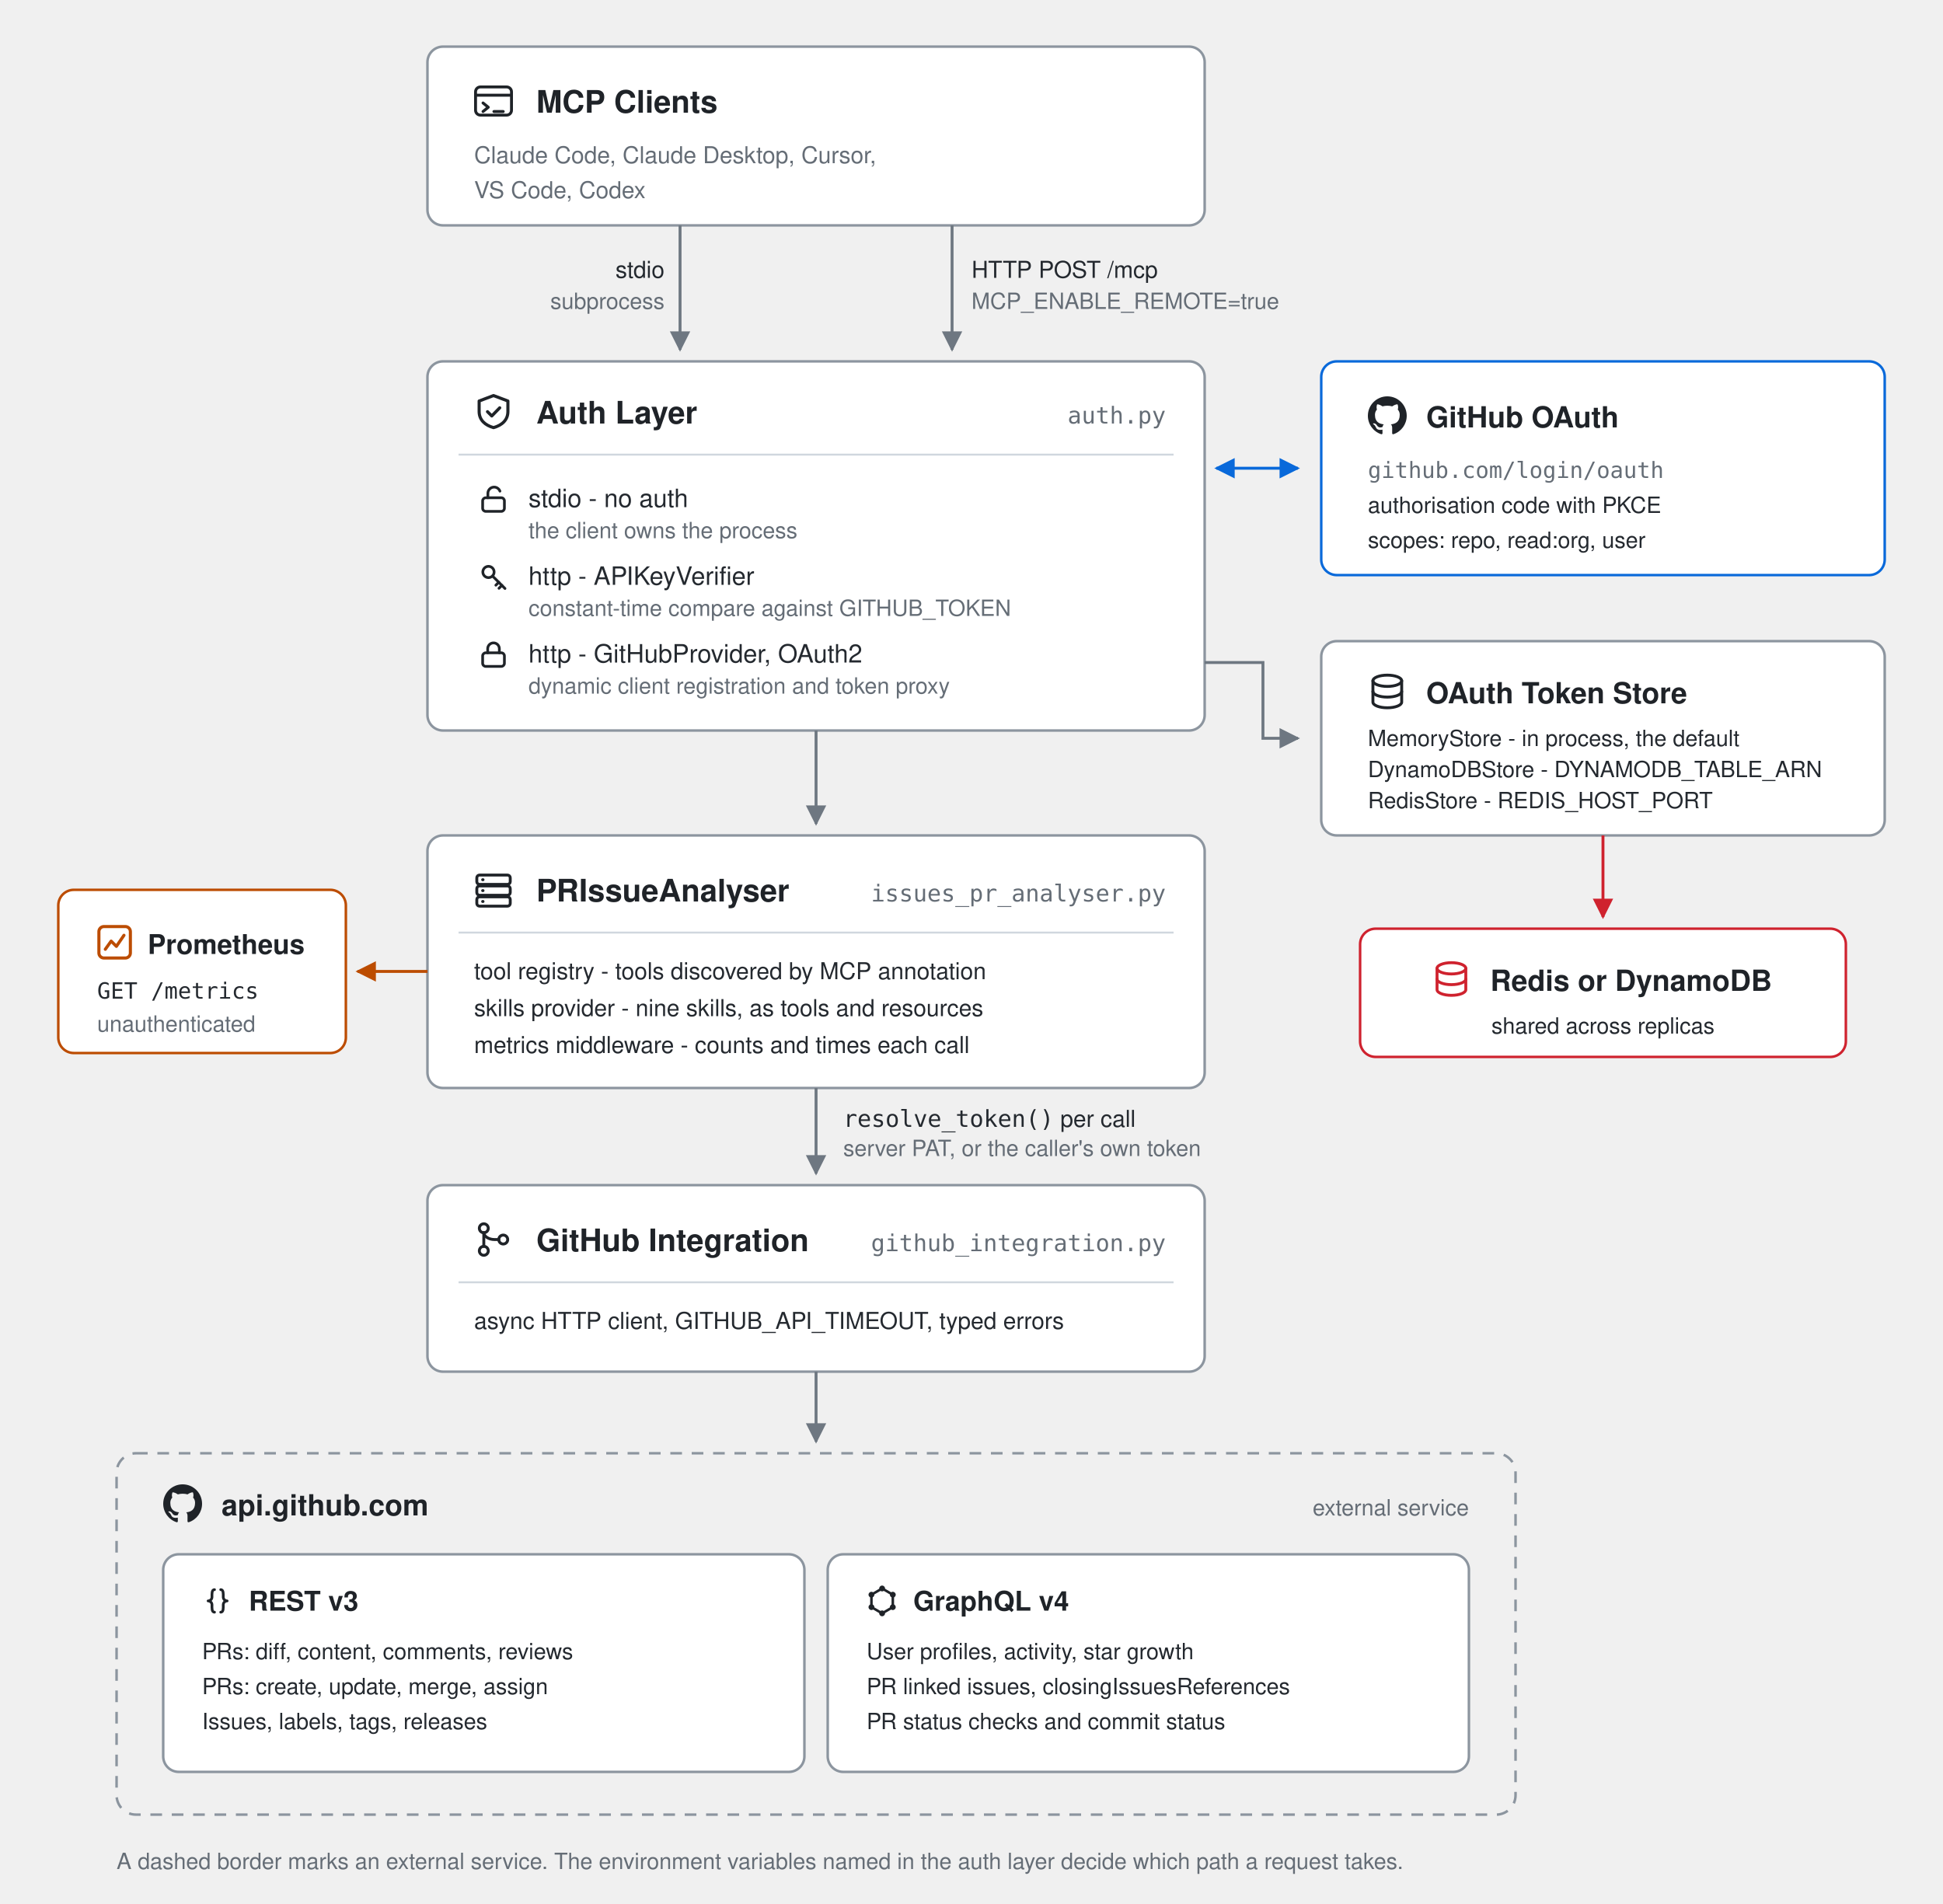
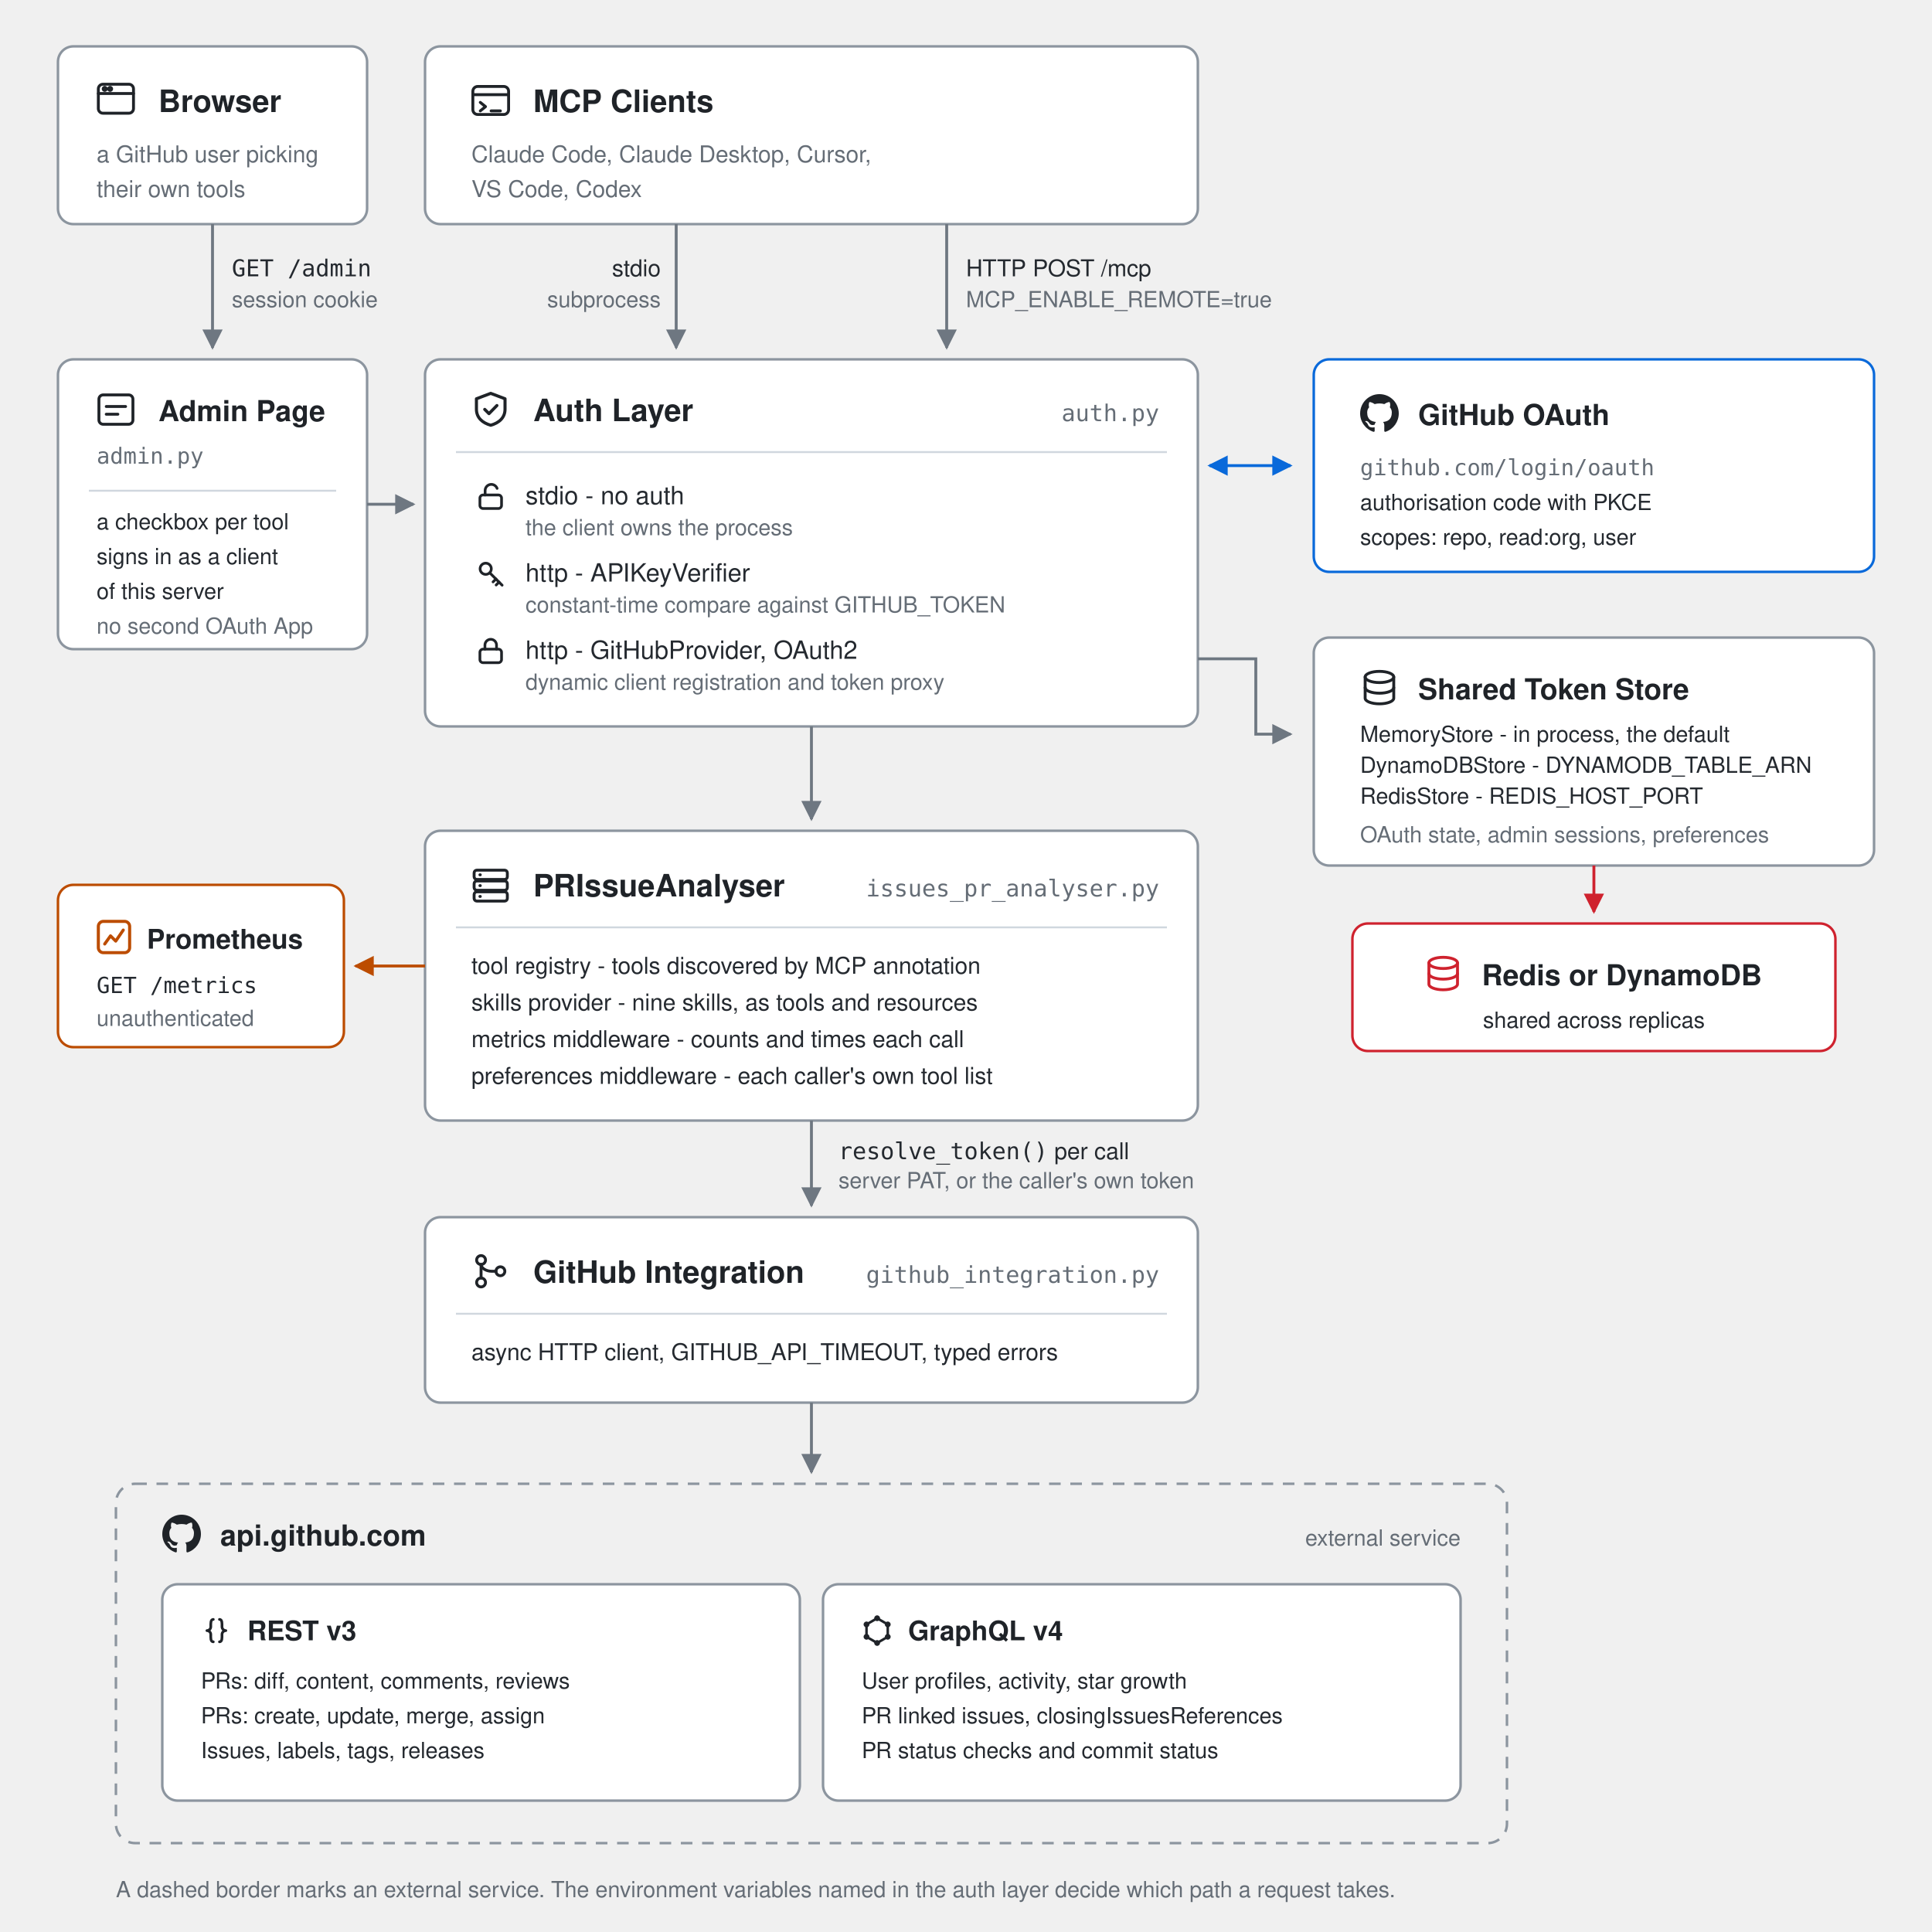
- <svg xmlns="http://www.w3.org/2000/svg" viewBox="0 0 1000 980" width="1000" height="980" role="img" aria-labelledby="svgtitle svgdesc" font-family="ui-sans-serif, -apple-system, 'Segoe UI', Helvetica, Arial, sans-serif">
+ <svg xmlns="http://www.w3.org/2000/svg" viewBox="0 0 1000 1000" width="1000" height="1000" role="img" aria-labelledby="svgtitle svgdesc" font-family="ui-sans-serif, -apple-system, 'Segoe UI', Helvetica, Arial, sans-serif">
  <style>
    @media (prefers-color-scheme: dark) {
      .box     { fill: #161b22; stroke: #4b535d; }
      .boxdash { stroke: #768390; }
      .div     { stroke: #30363d; }
      .edge    { stroke: #768390; }
      .ah      { fill: #768390; }
      .t       { fill: #e6edf3; }
      .l       { fill: #c9d1d9; }
      .s       { fill: #9198a1; }
      .ic      { stroke: #c9d1d9; }
      .icf     { fill: #c9d1d9; }
      .gh      { fill: #e6edf3; }
      .o-s     { stroke: #f0883e; }
      .o-f     { fill: #f0883e; }
      .r-s     { stroke: #f85149; }
      .r-f     { fill: #f85149; }
      .b-s     { stroke: #58a6ff; }
      .b-f     { fill: #58a6ff; }
    }
  </style>
  <defs>
    <marker id="arw" viewBox="0 0 10 10" refX="9" refY="5" markerWidth="7" markerHeight="7" orient="auto-start-reverse">
      <path class="ah" fill="#6e7781" d="M0 0 L10 5 L0 10 z" />
    </marker>
    <marker id="arw-o" viewBox="0 0 10 10" refX="9" refY="5" markerWidth="7" markerHeight="7" orient="auto-start-reverse">
      <path class="o-f" fill="#bc4c00" d="M0 0 L10 5 L0 10 z" />
    </marker>
    <marker id="arw-r" viewBox="0 0 10 10" refX="9" refY="5" markerWidth="7" markerHeight="7" orient="auto-start-reverse">
      <path class="r-f" fill="#cf222e" d="M0 0 L10 5 L0 10 z" />
    </marker>
    <marker id="arw-b" viewBox="0 0 10 10" refX="9" refY="5" markerWidth="7" markerHeight="7" orient="auto-start-reverse">
      <path class="b-f" fill="#0969da" d="M0 0 L10 5 L0 10 z" />
    </marker>
  </defs>
+   <rect class="box" x="30" y="24" width="160" height="92" rx="8" fill="#ffffff" stroke="#8c959f" stroke-width="1.3" />
+   <g class="ic" transform="translate(50,42)" fill="none" stroke="#1f2328" stroke-width="1.5" stroke-linecap="round" stroke-linejoin="round">
+     <rect x="0.9" y="1.6" width="18.2" height="15" rx="2.4" />
+     <path d="M0.9 6.4 H19.1" />
+     <circle cx="4.2" cy="4" r="0.8" />
+     <circle cx="7" cy="4" r="0.8" />
+   </g>
+   <text class="t" x="82" y="58" fill="#1f2328" font-size="16" font-weight="600">Browser</text>
+   <text class="s" x="50" y="84" fill="#656d76" font-size="12">a GitHub user picking</text>
+   <text class="s" x="50" y="102" fill="#656d76" font-size="12">their own tools</text>
+   <path class="edge" d="M110 116 V180" fill="none" stroke="#6e7781" stroke-width="1.5" marker-end="url(#arw)" />
+   <text class="l" x="120" y="143" fill="#24292f" font-size="12" font-family="ui-monospace, SFMono-Regular, Menlo, monospace">GET /admin</text>
+   <text class="s" x="120" y="159" fill="#656d76" font-size="11.5">session cookie</text>
+   <rect class="box" x="30" y="186" width="160" height="150" rx="8" fill="#ffffff" stroke="#8c959f" stroke-width="1.3" />
+   <g class="ic" transform="translate(50,202)" fill="none" stroke="#1f2328" stroke-width="1.5" stroke-linecap="round" stroke-linejoin="round">
+     <rect x="1.2" y="2.4" width="17.6" height="15.2" rx="2.2" />
+     <path d="M5 8.4 H15 M5 12.4 H11" />
+   </g>
+   <text class="t" x="82" y="218" fill="#1f2328" font-size="15" font-weight="600">Admin Page</text>
+   <text class="s" x="50" y="240" fill="#656d76" font-size="11.5" font-family="ui-monospace, SFMono-Regular, Menlo, monospace">admin.py</text>
+   <path class="div" d="M46 254 H174" stroke="#d0d7de" stroke-width="1" />
+   <text class="l" x="50" y="274" fill="#24292f" font-size="11.5">a checkbox per tool</text>
+   <text class="l" x="50" y="292" fill="#24292f" font-size="11.5">signs in as a client</text>
+   <text class="l" x="50" y="310" fill="#24292f" font-size="11.5">of this server</text>
+   <text class="s" x="50" y="328" fill="#656d76" font-size="11.5">no second OAuth App</text>
+   <path class="edge" d="M190 261 H214" fill="none" stroke="#6e7781" stroke-width="1.5" marker-end="url(#arw)" />
  <rect class="box" x="220" y="24" width="400" height="92" rx="8" fill="#ffffff" stroke="#8c959f" stroke-width="1.3" />
  <g class="ic" transform="translate(244,42)" fill="none" stroke="#1f2328" stroke-width="1.5" stroke-linecap="round" stroke-linejoin="round">
    <rect x="0.75" y="2.75" width="18.5" height="14.5" rx="2.5" />
    <path d="M0.75 7 H19.25" />
    <path d="M4.6 11 L7.3 13.2 L4.6 15.4" />
    <path d="M10.2 15.4 H15" />
  </g>
  <text class="t" x="276" y="58" fill="#1f2328" font-size="16" font-weight="600">MCP Clients</text>
  <text class="s" x="244" y="84" fill="#656d76" font-size="12">Claude Code, Claude Desktop, Cursor,</text>
  <text class="s" x="244" y="102" fill="#656d76" font-size="12">VS Code, Codex</text>
  <path class="edge" d="M350 116 V180" fill="none" stroke="#6e7781" stroke-width="1.5" marker-end="url(#arw)" />
  <text class="l" x="342" y="143" text-anchor="end" fill="#24292f" font-size="12">stdio</text>
  <text class="s" x="342" y="159" text-anchor="end" fill="#656d76" font-size="11.5">subprocess</text>
  <path class="edge" d="M490 116 V180" fill="none" stroke="#6e7781" stroke-width="1.5" marker-end="url(#arw)" />
  <text class="l" x="500" y="143" fill="#24292f" font-size="12">HTTP POST /mcp</text>
  <text class="s" x="500" y="159" fill="#656d76" font-size="11.5">MCP_ENABLE_REMOTE=true</text>
  <rect class="box" x="220" y="186" width="400" height="190" rx="8" fill="#ffffff" stroke="#8c959f" stroke-width="1.3" />
  <g class="ic" transform="translate(244,202)" fill="none" stroke="#1f2328" stroke-width="1.6" stroke-linecap="round" stroke-linejoin="round">
    <path d="M10 1.6 L17.4 4.4 V9.8 c0 4.4-3.1 7.1-7.4 8.3 C5.7 16.9 2.6 14.2 2.6 9.8 V4.4 Z" />
    <path d="M6.9 9.9 L9.1 12.1 L13.2 7.9" />
  </g>
  <text class="t" x="276" y="218" fill="#1f2328" font-size="16" font-weight="600">Auth Layer</text>
  <text class="s" x="600" y="218" text-anchor="end" fill="#656d76" font-size="12" font-family="ui-monospace, SFMono-Regular, Menlo, monospace">auth.py</text>
  <path class="div" d="M236 234 H604" stroke="#d0d7de" stroke-width="1" />
  <g class="ic" transform="translate(246,249)" fill="none" stroke="#1f2328" stroke-width="1.4" stroke-linecap="round" stroke-linejoin="round">
    <rect x="2.4" y="7.2" width="11.2" height="7" rx="1.6" />
    <path d="M5.1 7.2 V4.9 a3.2 3.2 0 0 1 6.2-1.1" />
  </g>
  <text class="l" x="272" y="261" fill="#24292f" font-size="13">stdio - no auth</text>
  <text class="s" x="272" y="277" fill="#656d76" font-size="11.5">the client owns the process</text>
  <g class="ic" transform="translate(246,289)" fill="none" stroke="#1f2328" stroke-width="1.4" stroke-linecap="round" stroke-linejoin="round">
    <circle cx="5.4" cy="5.4" r="2.9" />
    <path d="M7.5 7.5 L13.9 13.9" />
    <path d="M10.7 10.7 L9.2 12.2" />
    <path d="M12.3 12.3 L10.8 13.8" />
  </g>
  <text class="l" x="272" y="301" fill="#24292f" font-size="13">http - APIKeyVerifier</text>
  <text class="s" x="272" y="317" fill="#656d76" font-size="11.5">constant-time compare against GITHUB_TOKEN</text>
  <g class="ic" transform="translate(246,329)" fill="none" stroke="#1f2328" stroke-width="1.4" stroke-linecap="round" stroke-linejoin="round">
    <rect x="2.4" y="7" width="11.2" height="7" rx="1.6" />
    <path d="M5 7 V4.9 a3 3 0 0 1 6 0 V7" />
  </g>
  <text class="l" x="272" y="341" fill="#24292f" font-size="13">http - GitHubProvider, OAuth2</text>
  <text class="s" x="272" y="357" fill="#656d76" font-size="11.5">dynamic client registration and token proxy</text>
  <path class="b-s" d="M626 241 H668" fill="none" stroke="#0969da" stroke-width="1.5" marker-start="url(#arw-b)" marker-end="url(#arw-b)" />
  <rect class="box b-s" x="680" y="186" width="290" height="110" rx="8" fill="#ffffff" stroke="#0969da" stroke-width="1.3" />
  <g class="gh" transform="translate(704,204) scale(1.25)" fill="#1f2328">
    <path d="M8 0c4.42 0 8 3.58 8 8a8.013 8.013 0 0 1-5.45 7.59c-.4.08-.55-.17-.55-.38 0-.27.01-1.13.01-2.2 0-.75-.25-1.23-.54-1.48 1.78-.2 3.65-.88 3.65-3.95 0-.88-.31-1.59-.82-2.15.08-.2.36-1.02-.08-2.12 0 0-.67-.22-2.2.82-.64-.18-1.32-.27-2-.27-.68 0-1.36.09-2 .27-1.53-1.03-2.2-.82-2.2-.82-.44 1.1-.16 1.92-.08 2.12-.51.56-.82 1.28-.82 2.15 0 3.06 1.86 3.75 3.64 3.95-.23.2-.44.55-.51 1.07-.46.21-1.61.55-2.33-.66-.15-.24-.6-.83-1.23-.82-.67.01-.27.38.01.53.34.19.73.9.82 1.13.16.45.68 1.31 2.69.94 0 .67.01 1.3.01 1.49 0 .21-.15.45-.55.38A7.995 7.995 0 0 1 0 8c0-4.42 3.58-8 8-8Z" />
  </g>
  <text class="t" x="734" y="220" fill="#1f2328" font-size="15" font-weight="600">GitHub OAuth</text>
  <text class="s" x="704" y="246" fill="#656d76" font-size="11.5" font-family="ui-monospace, SFMono-Regular, Menlo, monospace">github.com/login/oauth</text>
  <text class="l" x="704" y="264" fill="#24292f" font-size="11.5">authorisation code with PKCE</text>
  <text class="l" x="704" y="282" fill="#24292f" font-size="11.5">scopes: repo, read:org, user</text>
  <path class="edge" d="M620 341 H650 V380 H668" fill="none" stroke="#6e7781" stroke-width="1.5" marker-end="url(#arw)" />
-   <rect class="box" x="680" y="330" width="290" height="100" rx="8" fill="#ffffff" stroke="#8c959f" stroke-width="1.3" />
+   <rect class="box" x="680" y="330" width="290" height="118" rx="8" fill="#ffffff" stroke="#8c959f" stroke-width="1.3" />
  <g class="ic" transform="translate(704,346)" fill="none" stroke="#1f2328" stroke-width="1.5" stroke-linecap="round" stroke-linejoin="round">
    <ellipse cx="10" cy="4.4" rx="7.4" ry="2.9" />
    <path d="M2.6 4.4 V15.4 c0 1.6 3.3 2.9 7.4 2.9 s7.4-1.3 7.4-2.9 V4.4" />
    <path d="M2.6 9.9 c0 1.6 3.3 2.9 7.4 2.9 s7.4-1.3 7.4-2.9" />
  </g>
-   <text class="t" x="734" y="362" fill="#1f2328" font-size="15" font-weight="600">OAuth Token Store</text>
+   <text class="t" x="734" y="362" fill="#1f2328" font-size="15" font-weight="600">Shared Token Store</text>
  <text class="l" x="704" y="384" fill="#24292f" font-size="11.5">MemoryStore - in process, the default</text>
  <text class="l" x="704" y="400" fill="#24292f" font-size="11.5">DynamoDBStore - DYNAMODB_TABLE_ARN</text>
  <text class="l" x="704" y="416" fill="#24292f" font-size="11.5">RedisStore - REDIS_HOST_PORT</text>
-   <path class="r-s" d="M825 430 V472" fill="none" stroke="#cf222e" stroke-width="1.5" marker-end="url(#arw-r)" />
+   <text class="s" x="704" y="436" fill="#656d76" font-size="11.5">OAuth state, admin sessions, preferences</text>
+   <path class="r-s" d="M825 448 V472" fill="none" stroke="#cf222e" stroke-width="1.5" marker-end="url(#arw-r)" />
  <rect class="box r-s" x="700" y="478" width="250" height="66" rx="8" fill="#ffffff" stroke="#cf222e" stroke-width="1.3" />
  <g class="r-s" transform="translate(737,494)" fill="none" stroke="#cf222e" stroke-width="1.5" stroke-linecap="round" stroke-linejoin="round">
    <ellipse cx="10" cy="4.4" rx="7.4" ry="2.9" />
    <path d="M2.6 4.4 V15.4 c0 1.6 3.3 2.9 7.4 2.9 s7.4-1.3 7.4-2.9 V4.4" />
    <path d="M2.6 9.9 c0 1.6 3.3 2.9 7.4 2.9 s7.4-1.3 7.4-2.9" />
  </g>
  <text class="t" x="767" y="510" fill="#1f2328" font-size="15" font-weight="600">Redis or DynamoDB</text>
  <text class="l" x="825" y="532" text-anchor="middle" fill="#24292f" font-size="11.5">shared across replicas</text>
  <path class="edge" d="M420 376 V424" fill="none" stroke="#6e7781" stroke-width="1.5" marker-end="url(#arw)" />
-   <rect class="box" x="220" y="430" width="400" height="130" rx="8" fill="#ffffff" stroke="#8c959f" stroke-width="1.3" />
+   <rect class="box" x="220" y="430" width="400" height="150" rx="8" fill="#ffffff" stroke="#8c959f" stroke-width="1.3" />
  <g class="ic" transform="translate(244,448)" fill="none" stroke="#1f2328" stroke-width="1.5" stroke-linecap="round" stroke-linejoin="round">
    <rect x="1.4" y="2.4" width="17.2" height="4.8" rx="1.4" />
    <rect x="1.4" y="8" width="17.2" height="4.8" rx="1.4" />
    <rect x="1.4" y="13.6" width="17.2" height="4.8" rx="1.4" />
    <path d="M4.4 4.8 H4.6 M4.4 10.4 H4.6 M4.4 16 H4.6" />
  </g>
  <text class="t" x="276" y="464" fill="#1f2328" font-size="16" font-weight="600">PRIssueAnalyser</text>
  <text class="s" x="600" y="464" text-anchor="end" fill="#656d76" font-size="12" font-family="ui-monospace, SFMono-Regular, Menlo, monospace">issues_pr_analyser.py</text>
  <path class="div" d="M236 480 H604" stroke="#d0d7de" stroke-width="1" />
  <text class="l" x="244" y="504" fill="#24292f" font-size="12">tool registry - tools discovered by MCP annotation</text>
  <text class="l" x="244" y="523" fill="#24292f" font-size="12">skills provider - nine skills, as tools and resources</text>
  <text class="l" x="244" y="542" fill="#24292f" font-size="12">metrics middleware - counts and times each call</text>
+   <text class="l" x="244" y="561" fill="#24292f" font-size="12">preferences middleware - each caller's own tool list</text>
  <path class="o-s" d="M220 500 H184" fill="none" stroke="#bc4c00" stroke-width="1.5" marker-end="url(#arw-o)" />
  <rect class="box o-s" x="30" y="458" width="148" height="84" rx="8" fill="#ffffff" stroke="#bc4c00" stroke-width="1.3" />
  <g class="o-s" transform="translate(50,476)" fill="none" stroke="#bc4c00" stroke-width="1.6" stroke-linecap="round" stroke-linejoin="round">
    <rect x="0.9" y="0.9" width="16.2" height="16.2" rx="2.6" />
    <path d="M4.2 12.6 L7.2 8.4 L9.9 11.1 L13.8 5.4" />
  </g>
  <text class="t" x="76" y="491" fill="#1f2328" font-size="14" font-weight="600">Prometheus</text>
  <text class="l" x="50" y="514" fill="#24292f" font-size="11.5" font-family="ui-monospace, SFMono-Regular, Menlo, monospace">GET /metrics</text>
  <text class="s" x="50" y="531" fill="#656d76" font-size="11.5">unauthenticated</text>
-   <path class="edge" d="M420 560 V604" fill="none" stroke="#6e7781" stroke-width="1.5" marker-end="url(#arw)" />
-   <text class="l" x="434" y="580" fill="#24292f" font-size="12">
+   <path class="edge" d="M420 580 V624" fill="none" stroke="#6e7781" stroke-width="1.5" marker-end="url(#arw)" />
+   <text class="l" x="434" y="600" fill="#24292f" font-size="12">
    <tspan font-family="ui-monospace, SFMono-Regular, Menlo, monospace">resolve_token()</tspan> per call</text>
-   <text class="s" x="434" y="595" fill="#656d76" font-size="11.5">server PAT, or the caller's own token</text>
-   <rect class="box" x="220" y="610" width="400" height="96" rx="8" fill="#ffffff" stroke="#8c959f" stroke-width="1.3" />
-   <g class="ic" transform="translate(244,628)" fill="none" stroke="#1f2328" stroke-width="1.5" stroke-linecap="round" stroke-linejoin="round">
+   <text class="s" x="434" y="615" fill="#656d76" font-size="11.5">server PAT, or the caller's own token</text>
+   <rect class="box" x="220" y="630" width="400" height="96" rx="8" fill="#ffffff" stroke="#8c959f" stroke-width="1.3" />
+   <g class="ic" transform="translate(244,648)" fill="none" stroke="#1f2328" stroke-width="1.5" stroke-linecap="round" stroke-linejoin="round">
    <circle cx="5" cy="4.2" r="2.3" />
    <circle cx="5" cy="15.8" r="2.3" />
    <circle cx="15" cy="10" r="2.3" />
    <path d="M5 6.5 V13.5" />
    <path d="M12.7 10 H10.5 C7.4 10 5 8.2 5 6.5" />
  </g>
-   <text class="t" x="276" y="644" fill="#1f2328" font-size="16" font-weight="600">GitHub Integration</text>
-   <text class="s" x="600" y="644" text-anchor="end" fill="#656d76" font-size="12" font-family="ui-monospace, SFMono-Regular, Menlo, monospace">github_integration.py</text>
-   <path class="div" d="M236 660 H604" stroke="#d0d7de" stroke-width="1" />
-   <text class="l" x="244" y="684" fill="#24292f" font-size="12">async HTTP client, GITHUB_API_TIMEOUT, typed errors</text>
-   <path class="edge" d="M420 706 V742" fill="none" stroke="#6e7781" stroke-width="1.5" marker-end="url(#arw)" />
-   <rect class="boxdash" x="60" y="748" width="720" height="186" rx="10" fill="none" stroke="#8c959f" stroke-width="1.3" stroke-dasharray="6 5" />
-   <g class="gh" transform="translate(84,764) scale(1.25)" fill="#1f2328">
+   <text class="t" x="276" y="664" fill="#1f2328" font-size="16" font-weight="600">GitHub Integration</text>
+   <text class="s" x="600" y="664" text-anchor="end" fill="#656d76" font-size="12" font-family="ui-monospace, SFMono-Regular, Menlo, monospace">github_integration.py</text>
+   <path class="div" d="M236 680 H604" stroke="#d0d7de" stroke-width="1" />
+   <text class="l" x="244" y="704" fill="#24292f" font-size="12">async HTTP client, GITHUB_API_TIMEOUT, typed errors</text>
+   <path class="edge" d="M420 726 V762" fill="none" stroke="#6e7781" stroke-width="1.5" marker-end="url(#arw)" />
+   <rect class="boxdash" x="60" y="768" width="720" height="186" rx="10" fill="none" stroke="#8c959f" stroke-width="1.3" stroke-dasharray="6 5" />
+   <g class="gh" transform="translate(84,784) scale(1.25)" fill="#1f2328">
    <path d="M8 0c4.42 0 8 3.58 8 8a8.013 8.013 0 0 1-5.45 7.59c-.4.08-.55-.17-.55-.38 0-.27.01-1.13.01-2.2 0-.75-.25-1.23-.54-1.48 1.78-.2 3.65-.88 3.65-3.95 0-.88-.31-1.59-.82-2.15.08-.2.36-1.02-.08-2.12 0 0-.67-.22-2.2.82-.64-.18-1.32-.27-2-.27-.68 0-1.36.09-2 .27-1.53-1.03-2.2-.82-2.2-.82-.44 1.1-.16 1.92-.08 2.12-.51.56-.82 1.28-.82 2.15 0 3.06 1.86 3.75 3.64 3.95-.23.2-.44.55-.51 1.07-.46.21-1.61.55-2.33-.66-.15-.24-.6-.83-1.23-.82-.67.01-.27.38.01.53.34.19.73.9.82 1.13.16.45.68 1.31 2.69.94 0 .67.01 1.3.01 1.49 0 .21-.15.45-.55.38A7.995 7.995 0 0 1 0 8c0-4.42 3.58-8 8-8Z" />
  </g>
-   <text class="t" x="114" y="780" fill="#1f2328" font-size="15" font-weight="600">api.github.com</text>
-   <text class="s" x="756" y="780" text-anchor="end" fill="#656d76" font-size="11.5">external service</text>
-   <rect class="box" x="84" y="800" width="330" height="112" rx="8" fill="#ffffff" stroke="#8c959f" stroke-width="1.3" />
-   <g class="ic" transform="translate(104,816)" fill="none" stroke="#1f2328" stroke-width="1.4" stroke-linecap="round" stroke-linejoin="round">
+   <text class="t" x="114" y="800" fill="#1f2328" font-size="15" font-weight="600">api.github.com</text>
+   <text class="s" x="756" y="800" text-anchor="end" fill="#656d76" font-size="11.5">external service</text>
+   <rect class="box" x="84" y="820" width="330" height="112" rx="8" fill="#ffffff" stroke="#8c959f" stroke-width="1.3" />
+   <g class="ic" transform="translate(104,836)" fill="none" stroke="#1f2328" stroke-width="1.4" stroke-linecap="round" stroke-linejoin="round">
    <path d="M6.4 2.2 C4.9 2.2 5.1 4.4 5.1 6 C5.1 7.1 4.2 8 3.1 8 C4.2 8 5.1 8.9 5.1 10 C5.1 11.6 4.9 13.8 6.4 13.8" />
    <path d="M9.6 2.2 C11.1 2.2 10.9 4.4 10.9 6 C10.9 7.1 11.8 8 12.9 8 C11.8 8 10.9 8.9 10.9 10 C10.9 11.6 11.1 13.8 9.6 13.8" />
  </g>
-   <text class="t" x="128" y="829" fill="#1f2328" font-size="14" font-weight="600">REST v3</text>
-   <text class="l" x="104" y="854" fill="#24292f" font-size="11.5">PRs: diff, content, comments, reviews</text>
-   <text class="l" x="104" y="872" fill="#24292f" font-size="11.5">PRs: create, update, merge, assign</text>
-   <text class="l" x="104" y="890" fill="#24292f" font-size="11.5">Issues, labels, tags, releases</text>
-   <rect class="box" x="426" y="800" width="330" height="112" rx="8" fill="#ffffff" stroke="#8c959f" stroke-width="1.3" />
-   <g transform="translate(446,816)">
+   <text class="t" x="128" y="849" fill="#1f2328" font-size="14" font-weight="600">REST v3</text>
+   <text class="l" x="104" y="874" fill="#24292f" font-size="11.5">PRs: diff, content, comments, reviews</text>
+   <text class="l" x="104" y="892" fill="#24292f" font-size="11.5">PRs: create, update, merge, assign</text>
+   <text class="l" x="104" y="910" fill="#24292f" font-size="11.5">Issues, labels, tags, releases</text>
+   <rect class="box" x="426" y="820" width="330" height="112" rx="8" fill="#ffffff" stroke="#8c959f" stroke-width="1.3" />
+   <g transform="translate(446,836)">
    <path class="ic" d="M8 1.6 L13.5 4.8 V11.2 L8 14.4 L2.5 11.2 V4.8 Z" fill="none" stroke="#1f2328" stroke-width="1.3" stroke-linejoin="round" />
    <g class="icf" fill="#1f2328">
      <circle cx="8" cy="1.6" r="1.5" />
      <circle cx="13.5" cy="4.8" r="1.5" />
      <circle cx="13.5" cy="11.2" r="1.5" />
      <circle cx="8" cy="14.4" r="1.5" />
      <circle cx="2.5" cy="11.2" r="1.5" />
      <circle cx="2.5" cy="4.8" r="1.5" />
    </g>
  </g>
-   <text class="t" x="470" y="829" fill="#1f2328" font-size="14" font-weight="600">GraphQL v4</text>
-   <text class="l" x="446" y="854" fill="#24292f" font-size="11.5">User profiles, activity, star growth</text>
-   <text class="l" x="446" y="872" fill="#24292f" font-size="11.5">PR linked issues, closingIssuesReferences</text>
-   <text class="l" x="446" y="890" fill="#24292f" font-size="11.5">PR status checks and commit status</text>
-   <text class="s" x="60" y="962" fill="#656d76" font-size="11.5">A dashed border marks an external service. The environment variables named in the auth layer decide which path a request takes.</text>
+   <text class="t" x="470" y="849" fill="#1f2328" font-size="14" font-weight="600">GraphQL v4</text>
+   <text class="l" x="446" y="874" fill="#24292f" font-size="11.5">User profiles, activity, star growth</text>
+   <text class="l" x="446" y="892" fill="#24292f" font-size="11.5">PR linked issues, closingIssuesReferences</text>
+   <text class="l" x="446" y="910" fill="#24292f" font-size="11.5">PR status checks and commit status</text>
+   <text class="s" x="60" y="982" fill="#656d76" font-size="11.5">A dashed border marks an external service. The environment variables named in the auth layer decide which path a request takes.</text>
</svg>
